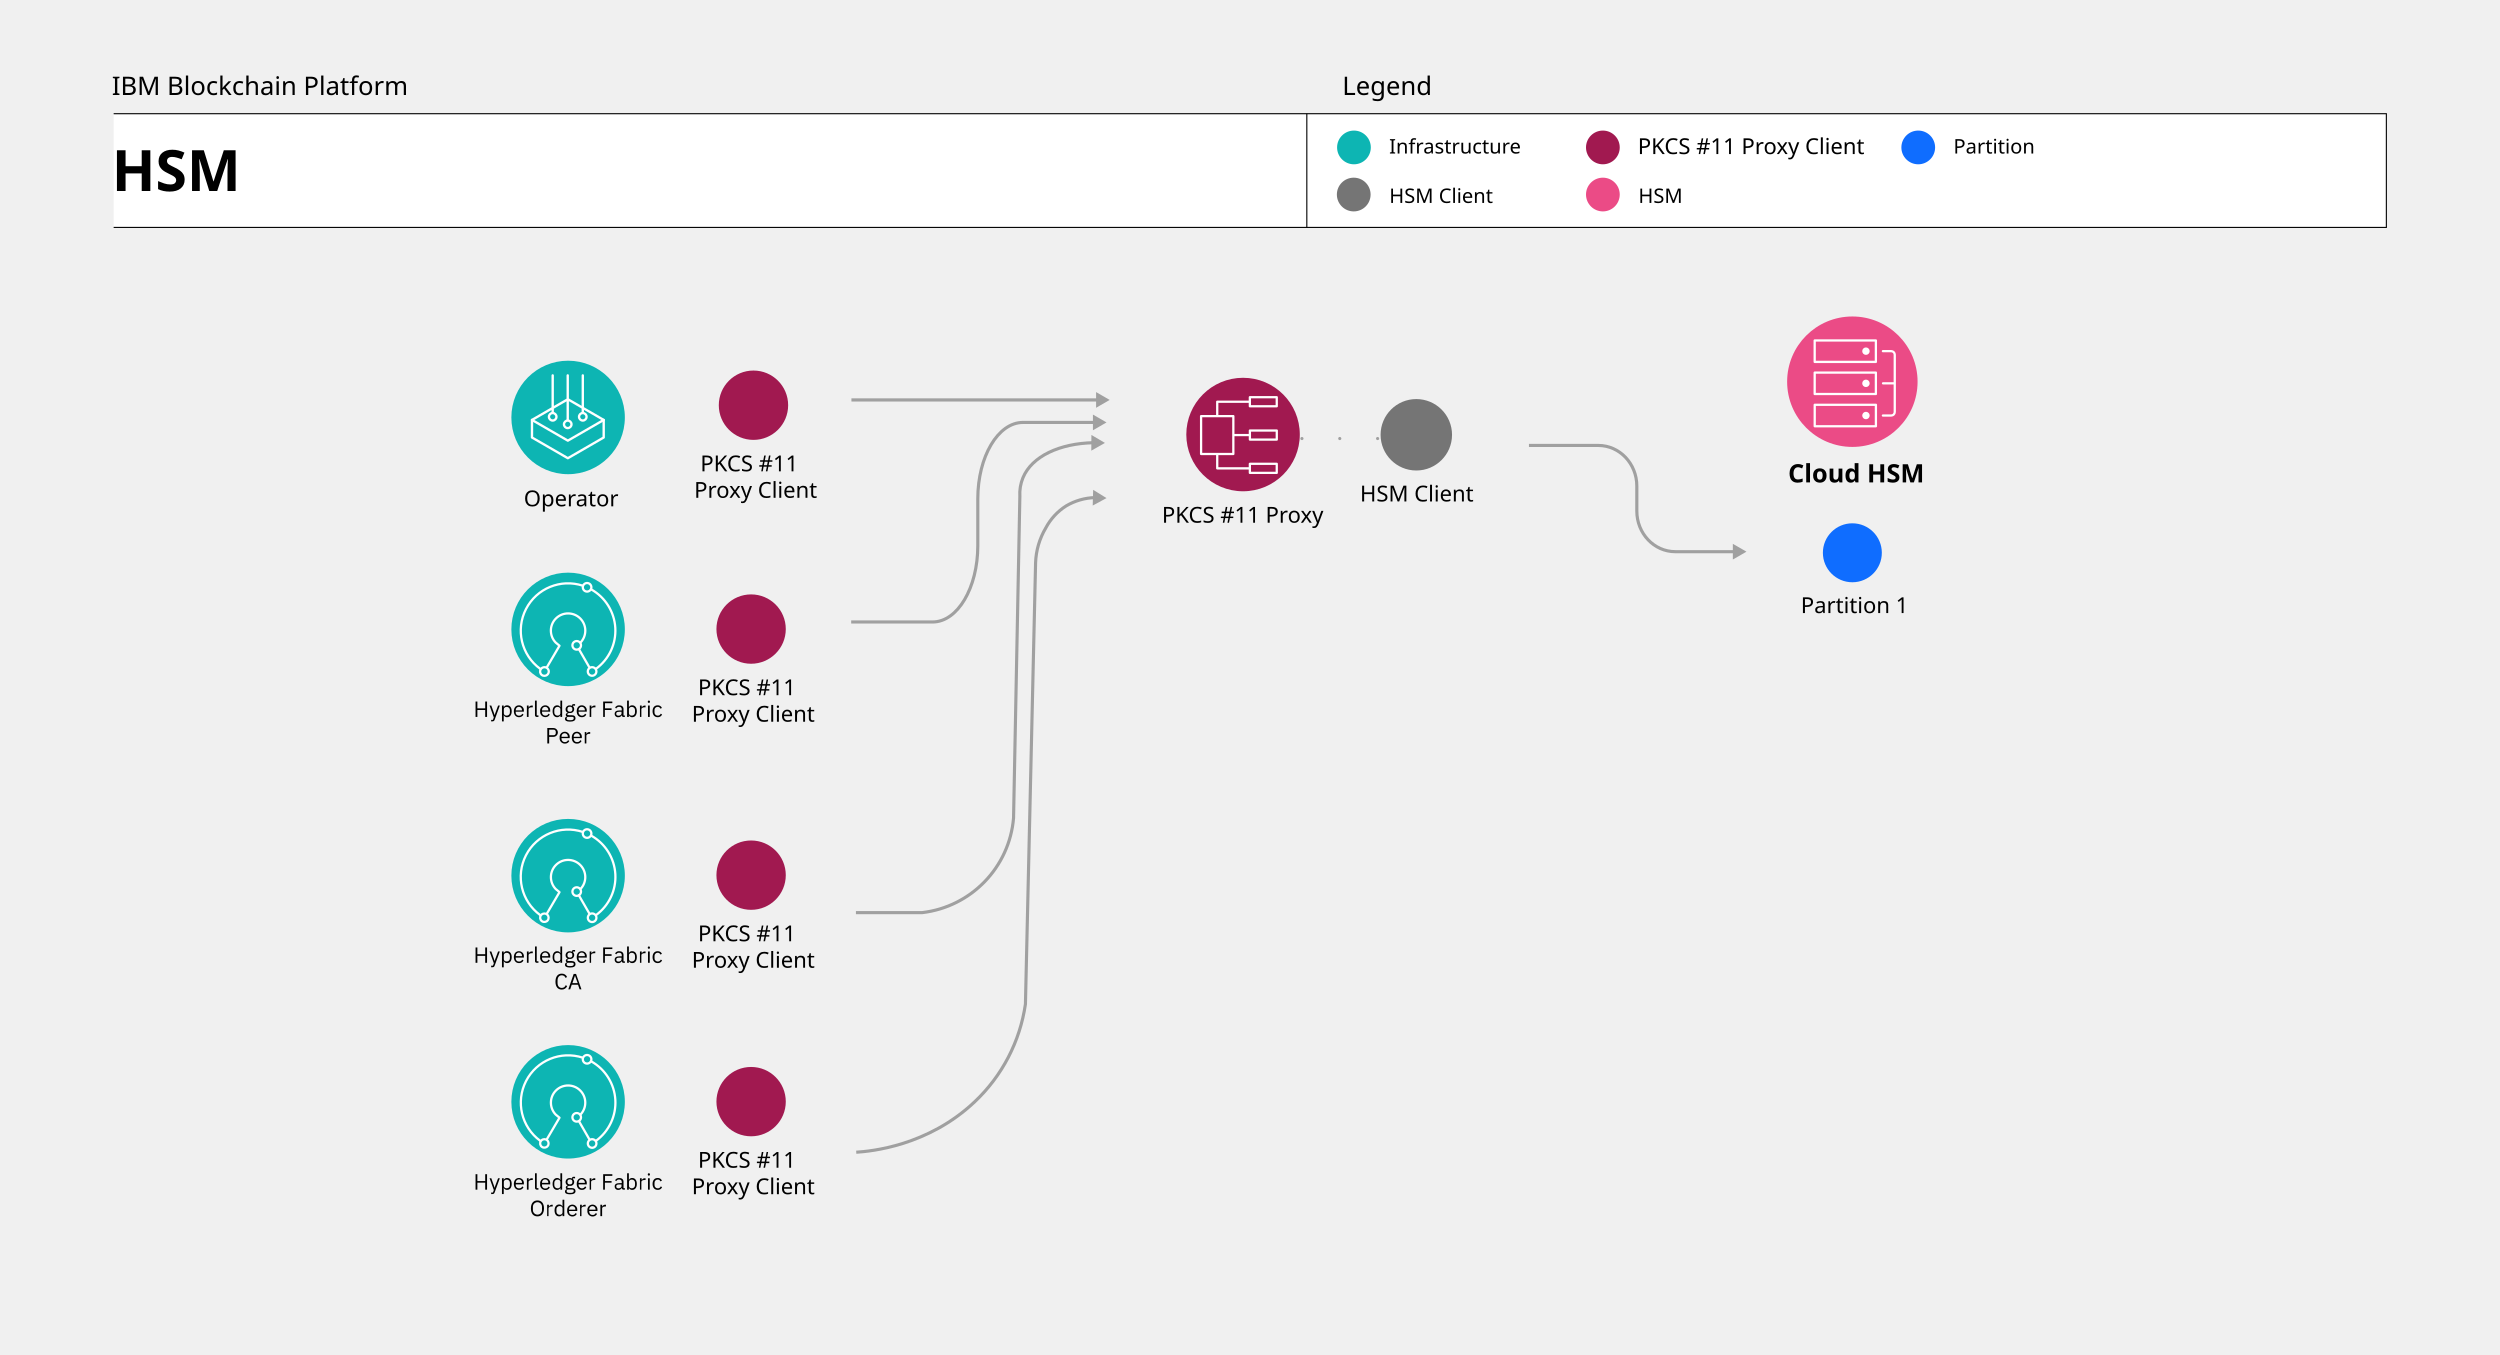
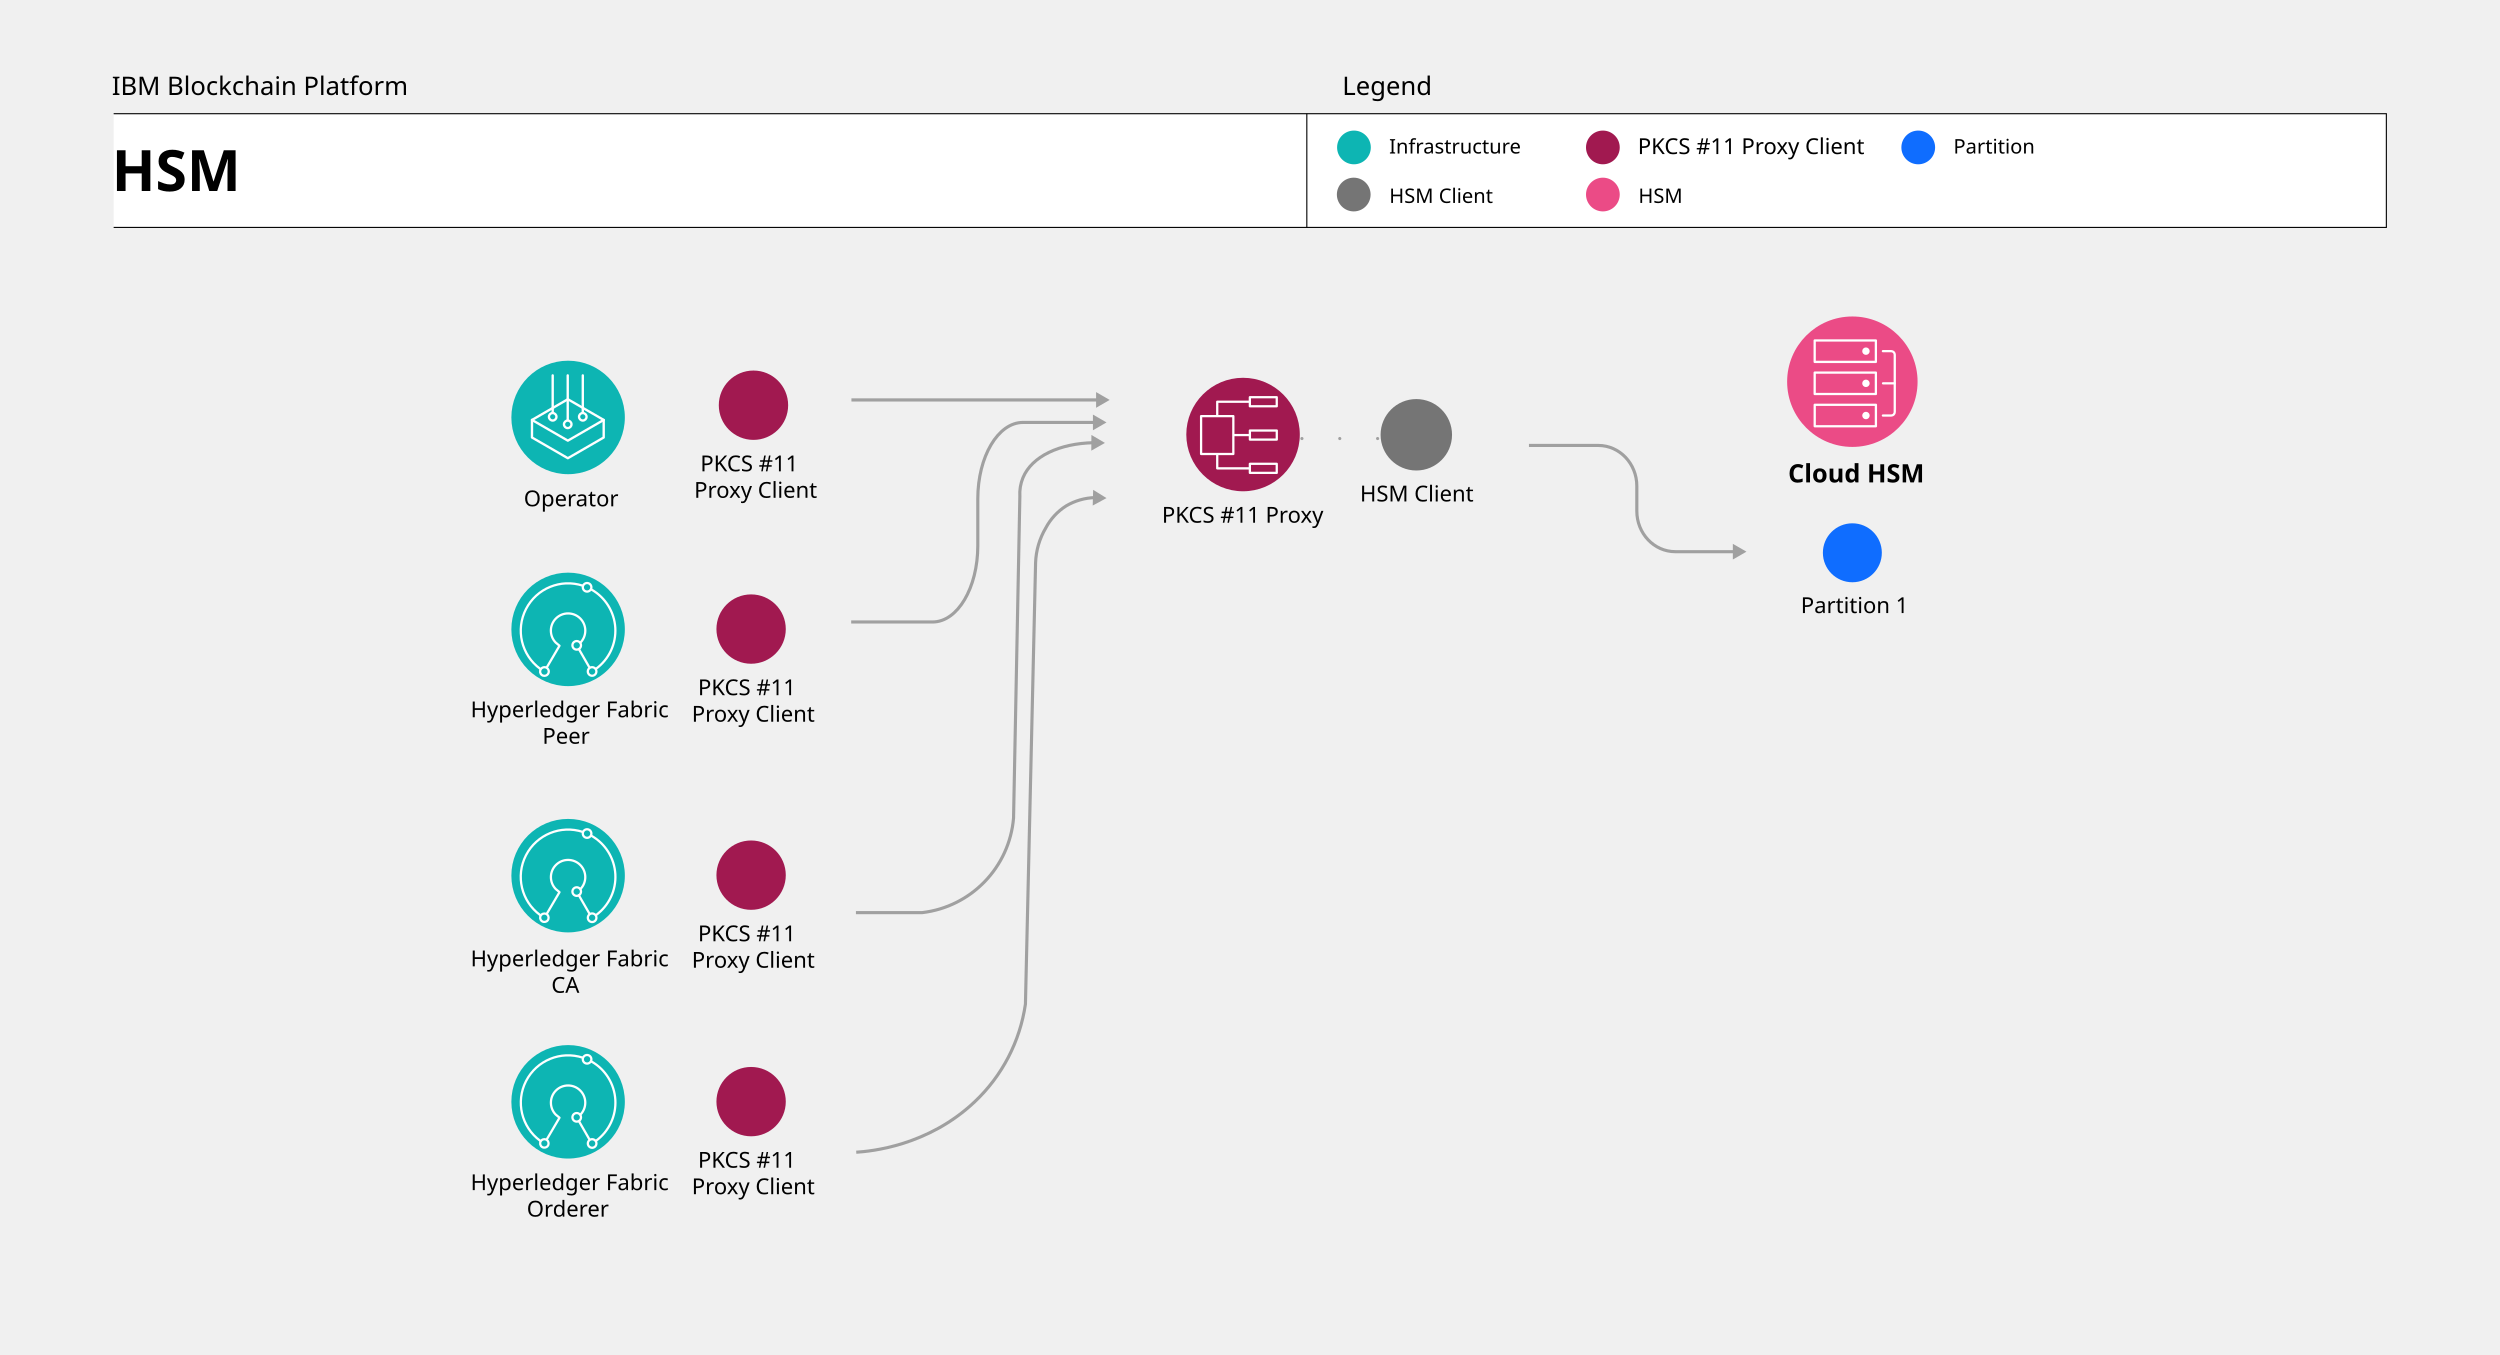
<svg xmlns="http://www.w3.org/2000/svg" id="Layer_1" data-name="Layer 1" viewBox="0 0 793.03 429.77">
  <defs>
    <style>
-       .cls-15,.cls-16,.cls-18,.cls-2,.cls-20{fill:none}.cls-2{stroke:#a0a0a0}.cls-15,.cls-18,.cls-19,.cls-2,.cls-20{stroke-linejoin:round}.cls-3{fill:#a0a0a0}.cls-22{fill:#fff}.cls-16,.cls-22{stroke-miterlimit:10}.cls-5{font-size:8.13px}.cls-13,.cls-5,.cls-7{font-family:IBMPlexSans,IBM Plex Sans}.cls-7{font-size:6.39px}.cls-8{fill:#a11950}.cls-9{fill:#eb4b86}.cls-10{fill:#757575}.cls-11,.cls-19{fill:#0db5b3}.cls-12{fill:#0f6dff}.cls-13{font-size:7px}.cls-15,.cls-16,.cls-18,.cls-19,.cls-20,.cls-22{stroke:#fff}.cls-15,.cls-18,.cls-19{stroke-linecap:round}.cls-15,.cls-16,.cls-20,.cls-22{stroke-width:.72px}.cls-18,.cls-19{stroke-width:.75px}
+       .cls-1{fill:#f0f0f0}.cls-15,.cls-16,.cls-18,.cls-2,.cls-20{fill:none}.cls-2{stroke:#a0a0a0}.cls-15,.cls-18,.cls-19,.cls-2,.cls-20{stroke-linejoin:round}.cls-3{fill:#a0a0a0}.cls-22{fill:#fff}.cls-16,.cls-22{stroke-miterlimit:10}.cls-5{font-size:8.13px}.cls-13,.cls-5,.cls-7{font-family:IBMPlexSans, IBM Plex Sans}.cls-7{font-size:6.39px}.cls-8{fill:#a11950}.cls-9{fill:#eb4b86}.cls-10{fill:#757575}.cls-11,.cls-19{fill:#0db5b3}.cls-12{fill:#0f6dff}.cls-13{font-size:7px}.cls-15,.cls-16,.cls-18,.cls-19,.cls-20,.cls-22{stroke:#fff}.cls-15,.cls-18,.cls-19{stroke-linecap:round}.cls-15,.cls-16,.cls-20,.cls-22{stroke-width:0.72px}.cls-18,.cls-19{stroke-width:0.75px}
    </style>
  </defs>
-   <path d="M140.87 107.8H267v61.56H140.87zm214.93 1.11h126.13v69.56H355.8zm201.79 13.8h60V214h-60zm-416.72 56.11H267v61.56H140.87zm0 78.05H267v61.56H140.87zm0 71.85H267v61.56H140.87z" fill="#f0f0f0" />
-   <path class="cls-2" d="M270 197.3h25.83c7.92 0 14.34-10.83 14.34-24.2v-14.89c0-13.37 6.42-24.21 14.34-24.21h22.9" />
-   <path class="cls-3" d="M346.69 136.49L351 134l-4.31-2.49v4.98z" />
-   <path class="cls-2" d="M485 141.3h22c6.75 0 12.22 5.77 12.22 12.89v7.92c0 7.12 5.46 12.89 12.21 12.89h19" />
-   <path class="cls-3" d="M549.68 177.49L554 175l-4.32-2.49v4.98z" />
-   <path class="cls-2" d="M271.51 289.5h21a33 33 0 0029-30l2-102a13.5 13.5 0 011-6c2.83-6.74 11.56-10.85 22.41-11.07" />
-   <path class="cls-3" d="M346.17 142.96l4.33-2.46-4.29-2.53-.04 4.99z" />
-   <path class="cls-2" d="M271.61 365.5c4.57-.29 22.74-1.94 37.57-16a53 53 0 0016.1-31l3.22-140a23.19 23.19 0 013.22-11 18.61 18.61 0 016.44-7 19 19 0 019.26-2.66" />
-   <path class="cls-3" d="M346.62 160.37L351 158l-4.24-2.62-.14 4.99z" />
-   <path stroke-miterlimit="10" stroke="#000" stroke-width=".35" fill="#fff" d="M36.05 72.14h720.93V36.07H36.05" />
+   <rect class="cls-1" x="140.87" y="107.8" width="126.13" height="61.56" />
+   <rect class="cls-1" x="355.8" y="108.91" width="126.13" height="69.56" />
+   <rect class="cls-1" x="557.59" y="122.71" width="60" height="91.29" />
+   <rect class="cls-1" x="140.87" y="178.82" width="126.13" height="61.56" />
+   <rect class="cls-1" x="140.87" y="256.87" width="126.13" height="61.56" />
+   <rect class="cls-1" x="140.87" y="328.72" width="126.13" height="61.56" />
+   <path class="cls-2" d="M270,197.3h25.83c7.92,0,14.34-10.83,14.34-24.2V158.21c0-13.37,6.42-24.21,14.34-24.21h22.9" />
+   <polygon class="cls-3" points="346.69 136.49 351 134 346.69 131.51 346.69 136.49" />
+   <path class="cls-2" d="M485,141.3h22c6.75,0,12.22,5.77,12.22,12.89v7.92c0,7.12,5.46,12.89,12.21,12.89h19" />
+   <polygon class="cls-3" points="549.68 177.49 554 175 549.68 172.51 549.68 177.49" />
+   <path class="cls-2" d="M271.51,289.5h21a33,33,0,0,0,29-30q1-51,2-102a13.5,13.5,0,0,1,1-6c2.83-6.74,11.56-10.85,22.41-11.07" />
+   <polygon class="cls-3" points="346.17 142.96 350.5 140.5 346.21 137.97 346.17 142.96" />
+   <path class="cls-2" d="M271.61,365.5c4.57-.29,22.74-1.94,37.57-16a53,53,0,0,0,16.1-31q1.61-70,3.22-140a23.19,23.19,0,0,1,3.22-11,18.61,18.61,0,0,1,6.44-7,19,19,0,0,1,9.26-2.66" />
+   <polygon class="cls-3" points="346.62 160.37 351 158 346.76 155.38 346.62 160.37" />
+   <polyline points="36.05 72.14 756.98 72.14 756.98 36.07 36.05 36.07" style="stroke-miterlimit:10;stroke:#000;stroke-width:0.35px;fill:#fff" />
  <text class="cls-5" transform="translate(35.47 30.13)">
    IBM Blockchain Platform
  </text>
  <text class="cls-5" transform="translate(425.8 30.13)">
    Legend
  </text>
-   <text transform="translate(35.47 60.59)" font-size="18.1" font-family="IBMPlexSans-Bold,IBM Plex Sans" font-weight="700">
+   <text transform="translate(35.47 60.59)" style="font-size:18.1px;font-family:IBMPlexSans-Bold, IBM Plex Sans;font-weight:700">
    HSM
  </text>
  <text class="cls-7" transform="translate(440.65 48.7)">
    Infrastructure
  </text>
  <circle class="cls-8" cx="508.45" cy="46.77" r="5.35" />
  <circle class="cls-9" cx="508.45" cy="61.71" r="5.35" />
  <text class="cls-7" transform="translate(519.72 64.38)">
    HSM
  </text>
  <text class="cls-7" transform="translate(440.69 64.38)">
    HSM Client
  </text>
  <circle class="cls-10" cx="429.42" cy="61.71" r="5.35" />
  <circle class="cls-11" cx="429.49" cy="46.77" r="5.35" />
  <text class="cls-7" transform="translate(619.65 48.7)">
    Partition
  </text>
  <circle class="cls-12" cx="608.49" cy="46.77" r="5.35" />
  <text class="cls-13" transform="translate(519.54 48.88)">
    PKCS #11 Proxy Client
  </text>
-   <path stroke-miterlimit="10" stroke="#000" stroke-width=".35" fill="none" d="M414.54 72.14V36.07" />
-   <path d="M153.91 225.21h-2.48v2.22h-.58v-4.89h.58v2.15h2.48v-2.15h.59v4.89h-.59zm4.09-1.4h.55l-1.62 4.46c-.16.43-.31.56-.84.56h-.29v-.49h.57l.27-.77-1.35-3.76h.56l.87 2.46.17.59.2-.59zm1.23 0h.56v.59a1.06 1.06 0 011.06-.67c.9 0 1.47.73 1.47 1.89s-.57 1.89-1.47 1.89a1.09 1.09 0 01-1.06-.67v2h-.56zm2.52 2.12v-.62a1 1 0 00-1-1.08c-.51 0-.93.3-.93.7v1.34c0 .47.42.74.93.74a1 1 0 001-1.08zm1.25-.31c0-1.15.64-1.89 1.62-1.89a1.58 1.58 0 011.56 1.76v.27h-2.6v.17a1 1 0 001.08 1.09 1 1 0 001-.62l.4.28a1.52 1.52 0 01-1.43.83c-.96 0-1.63-.74-1.63-1.89zm.58-.33v.05h2v-.08a1 1 0 00-1-1.06 1 1 0 00-.97 1.09zm3.55 2.14v-3.62h.56v.67a1 1 0 011-.67h.31v.56h-.33c-.6 0-1 .26-1 .6v2.46zm3.17 0a.55.55 0 01-.6-.59v-4.6h.56v4.7h.54v.49zm1.04-1.81a1.67 1.67 0 011.63-1.89 1.58 1.58 0 011.56 1.76v.27h-2.6v.17A1 1 0 00173 227a1 1 0 001-.62l.39.28a1.5 1.5 0 01-1.42.83 1.67 1.67 0 01-1.63-1.87zm.59-.33v.05h2v-.08a1 1 0 00-.95-1.06 1 1 0 00-1.05 1.09zm5.83 1.55a1.08 1.08 0 01-1 .67c-.91 0-1.47-.74-1.47-1.89s.56-1.89 1.47-1.89a1.06 1.06 0 011 .67v-2.16h.56v5.19h-.56zm0-.57v-1.34c0-.4-.42-.7-.93-.7a1 1 0 00-1 1.08v.62a1 1 0 001 1.08c.51-.01.93-.27.93-.74zm3.05 2.64c-1.13 0-1.59-.32-1.59-.89a.67.67 0 01.57-.7v-.08a.52.52 0 01-.32-.5c0-.36.26-.54.62-.63a1.17 1.17 0 01-.68-1.11 1.24 1.24 0 011.36-1.24 1.67 1.67 0 01.69.14v-.07c0-.28.12-.48.42-.48h.54v.49h-.69v.16a1.21 1.21 0 01.41.93 1.24 1.24 0 01-1.36 1.25 1.9 1.9 0 01-.35 0c-.24.06-.48.18-.48.4s.23.28.55.28h.78c.89 0 1.28.36 1.28 1s-.56 1.05-1.75 1.05zm.47-1.52h-1.2a.52.52 0 00-.34.49c0 .32.22.58.79.58h.47c.63 0 1-.2 1-.59s-.16-.48-.72-.48zm.28-2.32v-.19c0-.48-.31-.7-.78-.7s-.78.22-.78.7v.19c0 .48.3.7.78.7s.78-.22.78-.7zm1.38.55c0-1.15.64-1.89 1.62-1.89a1.58 1.58 0 011.57 1.76v.27h-2.6v.17a1.08 1.08 0 002.06.47l.4.28a1.52 1.52 0 01-1.43.83c-.98 0-1.62-.74-1.62-1.89zm.59-.33v.05h2v-.08a1 1 0 00-1-1.06 1 1 0 00-1 1.09zm3.52 2.14v-3.62h.56v.67a1 1 0 011.05-.67h.22v.56h-.33c-.61 0-1 .26-1 .6v2.46zm4.28 0v-4.89h2.91v.52h-2.33v1.63H194v.52h-2.13v2.22zm6.48 0a.59.59 0 01-.62-.59 1 1 0 01-1 .67 1.06 1.06 0 01-1.21-1.09c0-.68.49-1.06 1.54-1.06h.71V225c0-.51-.28-.79-.85-.79a1 1 0 00-.92.54l-.34-.31a1.38 1.38 0 011.29-.71c.86 0 1.38.45 1.38 1.22v2h.41v.49zm-.66-1.05v-.6h-.74c-.64 0-.93.2-.93.55v.14c0 .36.28.56.72.56s.95-.28.95-.65zm1.77-4.14h.56v2.16a1.06 1.06 0 011.06-.67c.9 0 1.47.73 1.47 1.89s-.57 1.89-1.47 1.89a1.09 1.09 0 01-1.06-.67v.59h-.56zm2.51 3.69v-.62a1 1 0 00-1-1.08c-.51 0-.93.3-.93.7v1.34c0 .47.42.74.93.74a1 1 0 001-1.08zm1.57 1.5v-3.62h.56v.67a1 1 0 011-.67h.22v.56h-.33c-.6 0-1 .26-1 .6v2.46zm2.49-4.78v-.09a.34.34 0 01.68 0v.09c0 .19-.1.31-.34.31s-.34-.12-.34-.31zm.06 1.16h.56v3.62h-.56zm1.45 1.81c0-1.16.6-1.89 1.61-1.89a1.36 1.36 0 011.36.85l-.47.23a.89.89 0 00-.89-.59 1 1 0 00-1 1.09v.62a1 1 0 001 1.08 1 1 0 001-.63l.41.28a1.43 1.43 0 01-1.39.85c-1 0-1.63-.74-1.63-1.89zm-33.39 10.21v-4.89h1.95a1.4 1.4 0 010 2.8h-1.36v2.09zm.59-2.61h1.36a.66.66 0 00.74-.7v-.36a.66.66 0 00-.74-.7h-1.36zm3.33.78a1.67 1.67 0 011.63-1.89 1.58 1.58 0 011.56 1.76v.27h-2.6v.17a1 1 0 001.07 1.09 1 1 0 001-.62l.4.28a1.52 1.52 0 01-1.43.83 1.67 1.67 0 01-1.63-1.89zm.59-.33v.05h2v-.08a1 1 0 00-1-1.06 1 1 0 00-1 1.11zm3.26.33c0-1.15.64-1.89 1.62-1.89a1.58 1.58 0 011.56 1.76v.27H182v.17a1 1 0 001.08 1.09 1 1 0 001-.62l.4.28a1.52 1.52 0 01-1.43.83c-1.05.02-1.67-.72-1.67-1.89zm.58-.33v.05h2v-.08a1 1 0 00-1-1.06 1 1 0 00-.96 1.11zm3.53 2.16v-3.62h.51v.67a1 1 0 011-.67h.22v.56H187c-.6 0-1 .26-1 .61v2.45z" />
+   <line x1="414.54" y1="72.14" x2="414.54" y2="36.07" style="stroke-miterlimit:10;stroke:#000;stroke-width:0.35px;fill:none" />
  <circle class="cls-11" cx="180.21" cy="199.65" r="18" />
-   <path class="cls-15" d="M183.62 205.89l3.31 5.75m-2.79-7.81a5.46 5.46 0 10-7.87 0l1.21 1-4 6.82m11.39-25.86a15 15 0 00-13.53 26.36m17.73 0A15 15 0 00187.6 187" />
+   <line class="cls-15" x1="183.62" y1="205.89" x2="186.93" y2="211.64" />
+   <path class="cls-15" d="M184.14,203.83a5.46,5.46,0,1,0-7.87,0l1.21,1-4,6.82" />
+   <path class="cls-15" d="M184.87,185.79a15,15,0,0,0-13.53,26.36" />
+   <path class="cls-15" d="M189.07,212.15A15,15,0,0,0,187.6,187" />
  <circle class="cls-16" cx="182.94" cy="204.71" r="1.36" />
  <circle class="cls-16" cx="187.82" cy="213" r="1.36" />
  <circle class="cls-16" cx="186.23" cy="186.3" r="1.36" />
-   <path class="cls-16" d="M171.54 212.3a1.79 1.79 0 01.2-.26 1.37 1.37 0 011.93 0 1.35 1.35 0 010 1.93 1.36 1.36 0 01-2.13-1.67" />
-   <path d="M153.91 375.15h-2.48v2.22h-.58v-4.89h.58v2.16h2.48v-2.16h.59v4.89h-.59zm4.09-1.4h.55l-1.62 4.46c-.16.43-.31.56-.84.56h-.29v-.49h.57l.28-.77-1.36-3.76h.56l.87 2.46.17.59.19-.59zm1.23 0h.56v.59a1.06 1.06 0 011.06-.67c.9 0 1.47.73 1.47 1.89s-.57 1.89-1.47 1.89a1.09 1.09 0 01-1.06-.67v2h-.56zm2.52 2.12v-.62a1 1 0 00-1-1.08c-.51 0-.93.3-.93.7v1.34c0 .47.42.74.93.74a1 1 0 001-1.08zm1.25-.31c0-1.15.64-1.89 1.62-1.89a1.58 1.58 0 011.56 1.76v.27h-2.59v.17a1 1 0 001.07 1.09 1 1 0 001-.62l.4.28a1.5 1.5 0 01-1.43.83c-.96 0-1.63-.74-1.63-1.89zm.59-.33h2v-.08a1 1 0 00-1-1.06 1 1 0 00-.97 1.14zm3.55 2.14v-3.62h.56v.67a1.05 1.05 0 011-.67h.3v.56h-.33c-.6 0-1 .26-1 .61v2.45zm3.16 0a.55.55 0 01-.59-.58v-4.61h.55v4.7h.54v.49zm1.04-1.81a1.67 1.67 0 011.63-1.89 1.58 1.58 0 011.56 1.76v.27h-2.6v.17A1 1 0 00173 377a1 1 0 001-.62l.4.28a1.51 1.51 0 01-1.43.83 1.67 1.67 0 01-1.63-1.93zm.59-.33h2v-.08a1 1 0 00-1-1.06 1 1 0 00-1 1.14zm5.83 1.55a1.08 1.08 0 01-1 .67c-.91 0-1.47-.73-1.47-1.89s.56-1.89 1.47-1.89a1.06 1.06 0 011 .67v-2.16h.56v5.19h-.56zm0-.57v-1.34c0-.4-.42-.7-.93-.7a1 1 0 00-1 1.08v.62a1 1 0 001 1.08c.51.05.93-.27.93-.74zm3.05 2.64c-1.13 0-1.59-.32-1.59-.89a.67.67 0 01.57-.7v-.07a.53.53 0 01-.32-.51c0-.36.26-.54.62-.63a1.18 1.18 0 01-.68-1.1 1.24 1.24 0 011.36-1.25 1.67 1.67 0 01.69.14v-.06c0-.28.12-.49.42-.49h.54v.49h-.69v.22a1.22 1.22 0 01.41.94 1.23 1.23 0 01-1.36 1.24 1.9 1.9 0 01-.35 0c-.24.06-.48.18-.48.4s.23.28.56.28h.77c.89 0 1.28.36 1.28 1s-.56.99-1.75.99zm.47-1.52h-1.2a.52.52 0 00-.34.49c0 .32.22.58.79.58h.47c.63 0 1-.2 1-.59s-.16-.48-.72-.48zm.28-2.32v-.19c0-.48-.31-.7-.78-.7s-.78.22-.78.7v.18c0 .48.3.7.78.7s.78-.21.78-.7zm1.38.55c0-1.15.64-1.89 1.63-1.89a1.58 1.58 0 011.56 1.76v.27h-2.6v.17a1.08 1.08 0 002.06.47l.4.28a1.49 1.49 0 01-1.42.83c-.99 0-1.63-.74-1.63-1.89zm.59-.33h2v-.08a1 1 0 00-1-1.06 1 1 0 00-1 1.14zm3.52 2.14v-3.62h.56v.67a1 1 0 011-.67h.22v.56h-.33c-.61 0-1 .26-1 .61v2.45zm4.28 0v-4.89h2.91v.52h-2.32v1.64H194v.51h-2.12v2.22zm6.48 0a.58.58 0 01-.62-.59 1 1 0 01-1 .67 1.07 1.07 0 01-1.21-1.09c0-.68.49-1.06 1.54-1.06h.71v-.36c0-.51-.28-.79-.85-.79a1 1 0 00-.92.54l-.34-.31a1.38 1.38 0 011.29-.71c.86 0 1.38.45 1.38 1.22v2h.42v.49zm-.66-1.05v-.6h-.74c-.64 0-.92.2-.92.55v.15c0 .35.28.55.71.55s.95-.28.95-.65zm1.77-4.14h.56v2.16a1.06 1.06 0 011.06-.67c.9 0 1.47.73 1.47 1.89s-.57 1.89-1.47 1.89a1.09 1.09 0 01-1.06-.67v.59h-.56zm2.52 3.69v-.62a1 1 0 00-1-1.08c-.51 0-.93.3-.93.7v1.34c0 .47.42.74.93.74a1 1 0 001-1.08zm1.56 1.5v-3.62h.56v.67a1 1 0 011-.67h.22v.56h-.33c-.6 0-1 .26-1 .61v2.45zm2.49-4.78v-.09a.34.34 0 01.68 0v.09a.34.34 0 01-.68 0zm.06 1.16h.56v3.62h-.56zm1.45 1.81c0-1.16.6-1.89 1.62-1.89a1.35 1.35 0 011.35.85l-.47.23a.87.87 0 00-.88-.58 1 1 0 00-1 1.08v.62a1 1 0 001 1.08 1 1 0 001-.63l.4.28a1.41 1.41 0 01-1.38.85c-1.01 0-1.64-.73-1.64-1.89zm-38.59 7.76c0-1.64.82-2.53 2.08-2.53s2.07.89 2.07 2.53-.81 2.53-2.07 2.53-2.08-.85-2.08-2.53zm3.52.41v-.81a1.45 1.45 0 10-2.89 0v.81a1.45 1.45 0 102.89 0zm1.63 2.04v-3.62h.56v.67a1.06 1.06 0 011-.67h.21v.56H175c-.6 0-1 .26-1 .61v2.45zm4.88-.59a1.09 1.09 0 01-1.06.67c-.9 0-1.47-.73-1.47-1.89s.57-1.89 1.47-1.89a1.06 1.06 0 011.06.67v-2.16h.56v5.19h-.56zm0-.57v-1.34c0-.4-.42-.7-.93-.7a1 1 0 00-1 1.08v.62a1 1 0 001 1.08c.49 0 .93-.27.93-.74zm1.48-.61a1.67 1.67 0 011.63-1.89 1.58 1.58 0 011.56 1.76v.27h-2.6v.17a1 1 0 001.07 1.09 1 1 0 001-.62l.39.29a1.5 1.5 0 01-1.42.82 1.67 1.67 0 01-1.63-1.89zm.59-.33v.05h2v-.08a1 1 0 00-1-1.06 1 1 0 00-1 1.05zm3.49 2.1v-3.62h.56v.67a1.06 1.06 0 011-.67h.22v.56h-.33c-.61 0-1 .26-1 .61v2.45zm2.33-1.77a1.67 1.67 0 011.63-1.89 1.58 1.58 0 011.56 1.76v.27h-2.6v.17a1 1 0 001.07 1.09 1 1 0 001-.62l.4.29a1.51 1.51 0 01-1.43.82 1.67 1.67 0 01-1.63-1.89zm.59-.33v.05h2v-.08a1 1 0 00-1-1.06 1 1 0 00-1 1.05zm3.52 2.1v-3.62h.56v.67a1 1 0 011-.67h.22v.56H192c-.6 0-1 .26-1 .61v2.45z" />
+   <path class="cls-16" d="M171.54,212.3a1.79,1.79,0,0,1,.2-.26,1.37,1.37,0,0,1,1.93,0,1.35,1.35,0,0,1,0,1.93,1.36,1.36,0,0,1-2.13-1.67" />
  <circle class="cls-11" cx="180.21" cy="349.51" r="18" />
-   <path class="cls-15" d="M183.62 355.61l3.31 5.75m-2.79-7.81a5.45 5.45 0 10-7.87 0l1.21 1-4 6.81m11.39-25.85a15 15 0 00-13.52 26.36m17.73 0a15 15 0 00-1.48-25.16" />
+   <line class="cls-15" x1="183.62" y1="355.61" x2="186.93" y2="361.36" />
+   <path class="cls-15" d="M184.14,353.55a5.45,5.45,0,1,0-7.87,0l1.21,1-4,6.81" />
+   <path class="cls-15" d="M184.87,335.51a15,15,0,0,0-13.52,26.36" />
+   <path class="cls-15" d="M189.08,361.87a15,15,0,0,0-1.48-25.16" />
  <circle class="cls-16" cx="182.94" cy="354.43" r="1.36" />
  <circle class="cls-16" cx="187.83" cy="362.73" r="1.36" />
  <circle class="cls-16" cx="186.23" cy="336.02" r="1.36" />
-   <path class="cls-16" d="M171.54 362a1.71 1.71 0 01.21-.26 1.34 1.34 0 11-.21.26" />
-   <path d="M153.91 303.21h-2.48v2.21h-.58v-4.88h.58v2.15h2.48v-2.15h.59v4.88h-.59zm4.09-1.4h.55l-1.62 4.46c-.16.43-.31.56-.84.56h-.29v-.5h.57l.28-.77-1.36-3.75h.56l.87 2.46.17.59.19-.59zm1.23 0h.56v.59a1 1 0 011.06-.67c.9 0 1.47.73 1.47 1.89s-.57 1.89-1.47 1.89a1.09 1.09 0 01-1.06-.67v2h-.56zm2.52 2.12v-.62a1 1 0 00-1-1.08c-.51 0-.93.3-.93.69v1.35c0 .47.42.73.93.73a1 1 0 001-1.07zm1.25-.31c0-1.15.64-1.89 1.62-1.89a1.58 1.58 0 011.56 1.76v.27h-2.59v.17a1 1 0 001.07 1.09 1.06 1.06 0 001-.62l.4.28a1.52 1.52 0 01-1.43.83c-.96 0-1.63-.74-1.63-1.89zm.59-.33h2v-.08a1 1 0 00-1-1.06 1 1 0 00-.97 1.14zm3.55 2.13v-3.61h.56v.67a1 1 0 011-.67h.3v.56h-.33c-.6 0-1 .26-1 .6v2.45zm3.16 0a.54.54 0 01-.59-.58v-4.6h.55v4.69h.54v.49zm1.04-1.8a1.67 1.67 0 011.63-1.89 1.58 1.58 0 011.56 1.76v.27h-2.6v.17A1 1 0 00173 305a1.06 1.06 0 001-.62l.4.28a1.53 1.53 0 01-1.43.83 1.67 1.67 0 01-1.63-1.87zm.59-.33h2v-.08a1 1 0 00-1-1.06 1 1 0 00-1 1.14zm5.83 1.55a1.08 1.08 0 01-1 .67c-.91 0-1.47-.74-1.47-1.89s.56-1.89 1.47-1.89a1 1 0 011 .67v-2.16h.56v5.18h-.56zm0-.57v-1.35c0-.39-.42-.69-.93-.69a1 1 0 00-1 1.08v.62a1 1 0 001 1.07c.51 0 .93-.26.93-.73zm3.05 2.64c-1.13 0-1.59-.32-1.59-.89a.67.67 0 01.57-.7v-.08a.53.53 0 01-.32-.5c0-.37.26-.54.62-.63a1.18 1.18 0 01-.68-1.11 1.24 1.24 0 011.36-1.24 1.67 1.67 0 01.69.14v-.07c0-.28.12-.48.42-.48h.54v.49h-.69v.16a1.21 1.21 0 01.41.93 1.23 1.23 0 01-1.36 1.25 1.9 1.9 0 01-.35 0c-.24.06-.48.18-.48.4s.23.27.56.27h.77c.89 0 1.28.37 1.28 1 0 .72-.56 1.06-1.75 1.06zm.47-1.52h-1.2a.52.52 0 00-.34.49c0 .32.22.57.79.57h.47c.63 0 1-.19 1-.58s-.16-.48-.72-.48zm.28-2.32v-.19c0-.48-.31-.71-.78-.71s-.78.23-.78.71v.19c0 .48.3.7.78.7s.78-.22.78-.7zm1.38.55c0-1.15.64-1.89 1.63-1.89a1.58 1.58 0 011.56 1.76v.27h-2.6v.17a1 1 0 001.07 1.07 1 1 0 001-.62l.4.28a1.5 1.5 0 01-1.42.83c-1 .02-1.64-.72-1.64-1.87zm.59-.33h2v-.08a1 1 0 00-1-1.06 1 1 0 00-1 1.14zm3.52 2.13v-3.61h.56v.67a1 1 0 011-.67h.22v.56h-.33c-.61 0-1 .26-1 .6v2.45zm4.28 0v-4.88h2.91v.51h-2.32v1.64H194v.52h-2.12v2.21zm6.48 0a.58.58 0 01-.62-.58 1 1 0 01-1 .67 1.07 1.07 0 01-1.21-1.09c0-.68.49-1.06 1.54-1.06h.71V303c0-.51-.28-.79-.85-.79a1 1 0 00-.92.54l-.34-.32a1.39 1.39 0 011.29-.7c.86 0 1.38.45 1.38 1.22v2h.42v.49zm-.66-1.05v-.59h-.74c-.64 0-.92.19-.92.55v.14c0 .36.28.56.71.56s.95-.28.95-.66zm1.77-4.13h.56v2.16a1 1 0 011.06-.67c.9 0 1.47.73 1.47 1.89s-.57 1.89-1.47 1.89a1.09 1.09 0 01-1.06-.67v.58h-.56zm2.52 3.69v-.62a1 1 0 00-1-1.08c-.51 0-.93.3-.93.69v1.35c0 .47.42.73.93.73a1 1 0 001-1.07zm1.56 1.49v-3.61h.56v.67a1 1 0 011-.67h.22v.56h-.33c-.6 0-1 .26-1 .6v2.45zm2.49-4.77v-.09a.34.34 0 01.68 0v.09c0 .19-.1.31-.34.31s-.34-.12-.34-.31zm.06 1.16h.56v3.61h-.56zm1.45 1.81c0-1.16.6-1.89 1.62-1.89a1.36 1.36 0 011.35.84l-.47.24a.88.88 0 00-.88-.59 1 1 0 00-1 1.09v.62a1 1 0 001 1.08 1 1 0 001-.63l.4.27a1.42 1.42 0 01-1.38.86c-1.01 0-1.64-.74-1.64-1.89zm-30.8 7.79c0-1.63.74-2.56 2-2.56a1.74 1.74 0 011.68 1.07l-.48.29a1.22 1.22 0 00-1.2-.83c-.84 0-1.34.66-1.34 1.66v.73c0 1 .5 1.61 1.34 1.61a1.28 1.28 0 001.25-.88l.46.3a1.79 1.79 0 01-1.71 1.11c-1.26 0-2-.91-2-2.5zm7.65 2.42l-.49-1.45h-2l-.49 1.45h-.6l1.71-4.89h.75l1.71 4.89zm-1.46-4.35l-.82 2.38h1.68z" />
+   <path class="cls-16" d="M171.54,362a1.71,1.71,0,0,1,.21-.26,1.34,1.34,0,1,1-.21.26" />
  <circle class="cls-11" cx="180.21" cy="277.77" r="18" />
-   <path class="cls-15" d="M183.62 284l3.31 5.75m-2.79-7.75a5.45 5.45 0 10-7.87 0l1.21 1-4 6.81m11.39-25.91a15 15 0 00-13.52 26.37m17.73 0a15 15 0 00-1.48-25.16" />
+   <line class="cls-15" x1="183.62" y1="284" x2="186.93" y2="289.75" />
+   <path class="cls-15" d="M184.14,282a5.45,5.45,0,1,0-7.87,0l1.21,1-4,6.81" />
+   <path class="cls-15" d="M184.87,263.9a15,15,0,0,0-13.52,26.37" />
+   <path class="cls-15" d="M189.08,290.27a15,15,0,0,0-1.48-25.16" />
  <circle class="cls-16" cx="182.94" cy="282.82" r="1.36" />
  <circle class="cls-16" cx="187.83" cy="291.12" r="1.36" />
  <circle class="cls-16" cx="186.23" cy="264.41" r="1.36" />
-   <path class="cls-16" d="M171.54 290.41a1.71 1.71 0 01.21-.26 1.34 1.34 0 11-.21.26" />
-   <path class="cls-2" d="M348.42 126.86h-78.34" />
-   <path class="cls-3" d="M347.69 124.37l4.31 2.49-4.31 2.5v-4.99z" />
+   <path class="cls-16" d="M171.54,290.41a1.71,1.71,0,0,1,.21-.26,1.34,1.34,0,1,1-.21.26" />
+   <g>
+     <line class="cls-2" x1="348.42" y1="126.86" x2="270.08" y2="126.86" />
+     <polygon class="cls-3" points="347.69 124.37 352 126.86 347.69 129.36 347.69 124.37" />
+   </g>
  <circle class="cls-10" cx="449.27" cy="137.92" r="11.33" />
  <text class="cls-13" transform="translate(431.41 159.07)">
    HSM Client
  </text>
  <text class="cls-13" transform="translate(166.15 160.61)">
    Operator
  </text>
-   <path d="M185.23 126.87a4.85 4.85 0 11-4.85-4.85 4.85 4.85 0 014.85 4.85" stroke-width=".75" stroke-linecap="round" stroke="#fff" stroke-miterlimit="10" fill="none" />
-   <circle class="cls-11" cx="180.21" cy="132.42" r="18" />
-   <path class="cls-18" d="M180.09 134.6v-15.52m4.78 13.13v-13.13m-9.55 13.13v-13.13m16.18 14.13l-11.37-6.57-11.38 6.57v5.57l11.38 6.57 11.37-6.57v-5.57" />
-   <path class="cls-18" d="M168.75 133.21l11.38 6.57 11.37-6.57" />
-   <circle class="cls-19" cx="180.09" cy="134.6" r="1.19" />
-   <circle class="cls-19" cx="175.32" cy="132.21" r="1.19" />
-   <circle class="cls-19" cx="184.87" cy="132.21" r="1.19" />
+   <path d="M185.23,126.87a4.85,4.85,0,1,1-4.85-4.85,4.85,4.85,0,0,1,4.85,4.85" style="stroke-width:0.75px;stroke-linecap:round;stroke:#fff;stroke-miterlimit:10;fill:none" />
+   <g>
+     <circle class="cls-11" cx="180.21" cy="132.42" r="18" />
+     <line class="cls-18" x1="180.09" y1="134.6" x2="180.09" y2="119.08" />
+     <line class="cls-18" x1="184.87" y1="132.21" x2="184.87" y2="119.08" />
+     <line class="cls-18" x1="175.32" y1="132.21" x2="175.32" y2="119.08" />
+     <polyline class="cls-18" points="191.5 133.21 180.13 126.64 168.75 133.21 168.75 138.78 180.13 145.35 191.5 138.78 191.5 133.21" />
+     <polyline class="cls-18" points="168.75 133.21 180.13 139.78 191.5 133.21" />
+     <circle class="cls-19" cx="180.09" cy="134.6" r="1.19" />
+     <circle class="cls-19" cx="175.32" cy="132.21" r="1.19" />
+     <circle class="cls-19" cx="184.87" cy="132.21" r="1.19" />
+   </g>
  <text class="cls-13" transform="translate(571.24 194.48)">
    Partition 1
  </text>
  <circle class="cls-12" cx="587.59" cy="175.35" r="9.35" />
  <text class="cls-13" transform="translate(222.16 149.51)">
    PKCS #11 <tspan x="-1.96" y="8.4">Proxy Client</tspan>
  </text>
  <circle class="cls-8" cx="239.01" cy="128.54" r="11" />
  <text class="cls-13" transform="translate(221.41 220.53)">
    PKCS #11 <tspan x="-1.96" y="8.4">Proxy Client</tspan>
+   </text>
+   <text class="cls-13" transform="translate(149.29 227.53)">
+     Hyperledger Fabric<tspan x="22.77" y="8.4">Peer</tspan>
+   </text>
+   <text class="cls-13" transform="translate(149.29 306.53)">
+     Hyperledger Fabric<tspan x="25.6" y="8.4">CA</tspan>
+   </text>
+   <text class="cls-13" transform="translate(149.29 377.53)">
+     Hyperledger Fabric<tspan x="17.81" y="8.4">Orderer</tspan>
  </text>
  <circle class="cls-8" cx="238.26" cy="199.55" r="11" />
  <text class="cls-13" transform="translate(221.41 298.58)">
    PKCS #11 <tspan x="-1.96" y="8.4">Proxy Client</tspan>
  </text>
  <circle class="cls-8" cx="238.26" cy="277.61" r="11" />
  <text class="cls-13" transform="translate(221.41 370.42)">
    PKCS #11 <tspan x="-1.96" y="8.4">Proxy Client</tspan>
  </text>
  <circle class="cls-8" cx="238.26" cy="349.45" r="11" />
  <text class="cls-13" transform="translate(368.58 165.81)">
    PKCS #11 Proxy
  </text>
  <circle class="cls-8" cx="394.31" cy="137.84" r="18" />
-   <path class="cls-20" transform="rotate(-90 400.735 148.565)" d="M399.3 144.3h2.87v8.53h-2.87z" />
-   <path class="cls-20" transform="rotate(-90 400.74 138)" d="M399.3 133.74h2.87v8.53h-2.87z" />
-   <path class="cls-20" transform="rotate(-90 400.735 127.435)" d="M399.3 123.17h2.87v8.53h-2.87z" />
-   <path class="cls-20" d="M391.23 138h5.24m0-10.57h-10.35V132m10.35 16.57h-10.35v-4.56" />
-   <path class="cls-15" d="M381 132h10.23v12.01H381z" />
-   <text transform="translate(567.2 153.03)" font-size="8.05" font-family="IBMPlexSans-SemiBold,IBM Plex Sans" font-weight="600">
+   <g>
+     <rect class="cls-20" x="399.3" y="144.3" width="2.87" height="8.53" transform="rotate(-90 400.735 148.565)" />
+     <rect class="cls-20" x="399.3" y="133.74" width="2.87" height="8.53" transform="rotate(-90 400.74 138)" />
+     <rect class="cls-20" x="399.3" y="123.17" width="2.87" height="8.53" transform="rotate(-90 400.735 127.435)" />
+     <line class="cls-20" x1="391.23" y1="138" x2="396.47" y2="138" />
+     <polyline class="cls-20" points="396.47 127.43 386.12 127.43 386.12 132" />
+     <polyline class="cls-20" points="396.47 148.57 386.12 148.57 386.12 144.01" />
+     <rect class="cls-15" x="381" y="132" width="10.23" height="12.01" />
+   </g>
+   <text transform="translate(567.2 153.03)" style="font-size:8.05px;font-family:IBMPlexSans-SemiBold, IBM Plex Sans;font-weight:600">
    Cloud HSM
  </text>
  <circle class="cls-9" cx="587.59" cy="121.08" r="20.69" />
-   <circle class="cls-22" cx="591.9" cy="111.39" r=".82" />
-   <circle class="cls-22" cx="591.9" cy="131.81" r=".82" />
-   <circle class="cls-22" cx="591.9" cy="121.6" r=".82" />
-   <path class="cls-15" transform="rotate(-90 585.345 131.805)" d="M581.94 122.11h6.81v19.41h-6.81z" />
-   <path class="cls-15" transform="rotate(-90 585.34 121.6)" d="M581.95 111.9h6.8v19.41h-6.8z" />
-   <path class="cls-15" transform="rotate(-90 585.345 111.395)" d="M581.94 101.69h6.8v19.41h-6.8z" />
-   <path class="cls-15" d="M597.28 131.81h2.64a1.12 1.12 0 001.12-1.12v-18.18a1.12 1.12 0 00-1.12-1.12h-2.64M601 121.6h-3.68" />
-   <path stroke-dasharray="0 4 0 4 0 4" stroke-linecap="round" stroke-linejoin="round" stroke="#a0a0a0" fill="none" d="M412.99 139.11H440" />
+   <g>
+     <circle class="cls-22" cx="591.9" cy="111.39" r=".82" />
+     <circle class="cls-22" cx="591.9" cy="131.81" r=".82" />
+     <circle class="cls-22" cx="591.9" cy="121.6" r=".82" />
+     <rect class="cls-15" x="581.94" y="122.11" width="6.81" height="19.41" transform="rotate(-90 585.345 131.805)" />
+     <rect class="cls-15" x="581.95" y="111.9" width="6.8" height="19.41" transform="rotate(-90 585.34 121.6)" />
+     <rect class="cls-15" x="581.94" y="101.69" width="6.8" height="19.41" transform="rotate(-90 585.345 111.395)" />
+     <path class="cls-15" d="M597.28,131.81h2.64a1.12,1.12,0,0,0,1.12-1.12V112.51a1.12,1.12,0,0,0-1.12-1.12h-2.64" />
+     <line class="cls-15" x1="601" y1="121.6" x2="597.32" y2="121.6" />
+   </g>
+   <line x1="412.99" y1="139.11" x2="440" y2="139.11" style="stroke-dasharray:0 4 0 4 0 4;stroke-linecap:round;stroke-linejoin:round;stroke:#a0a0a0;fill:none" />
</svg>
